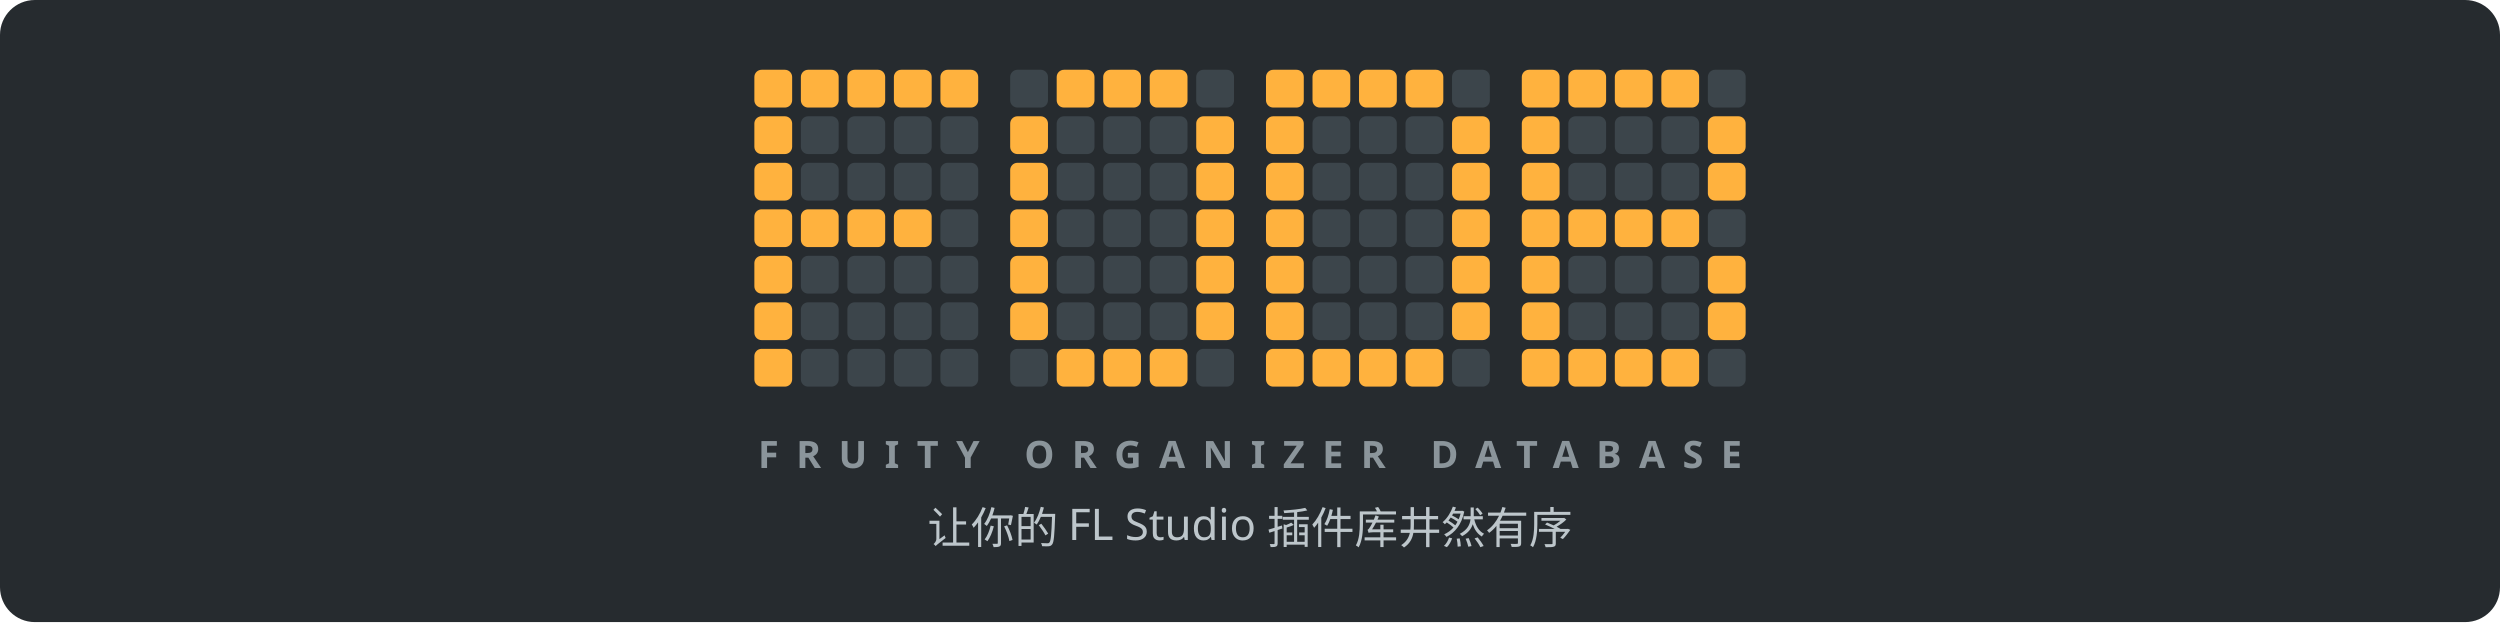
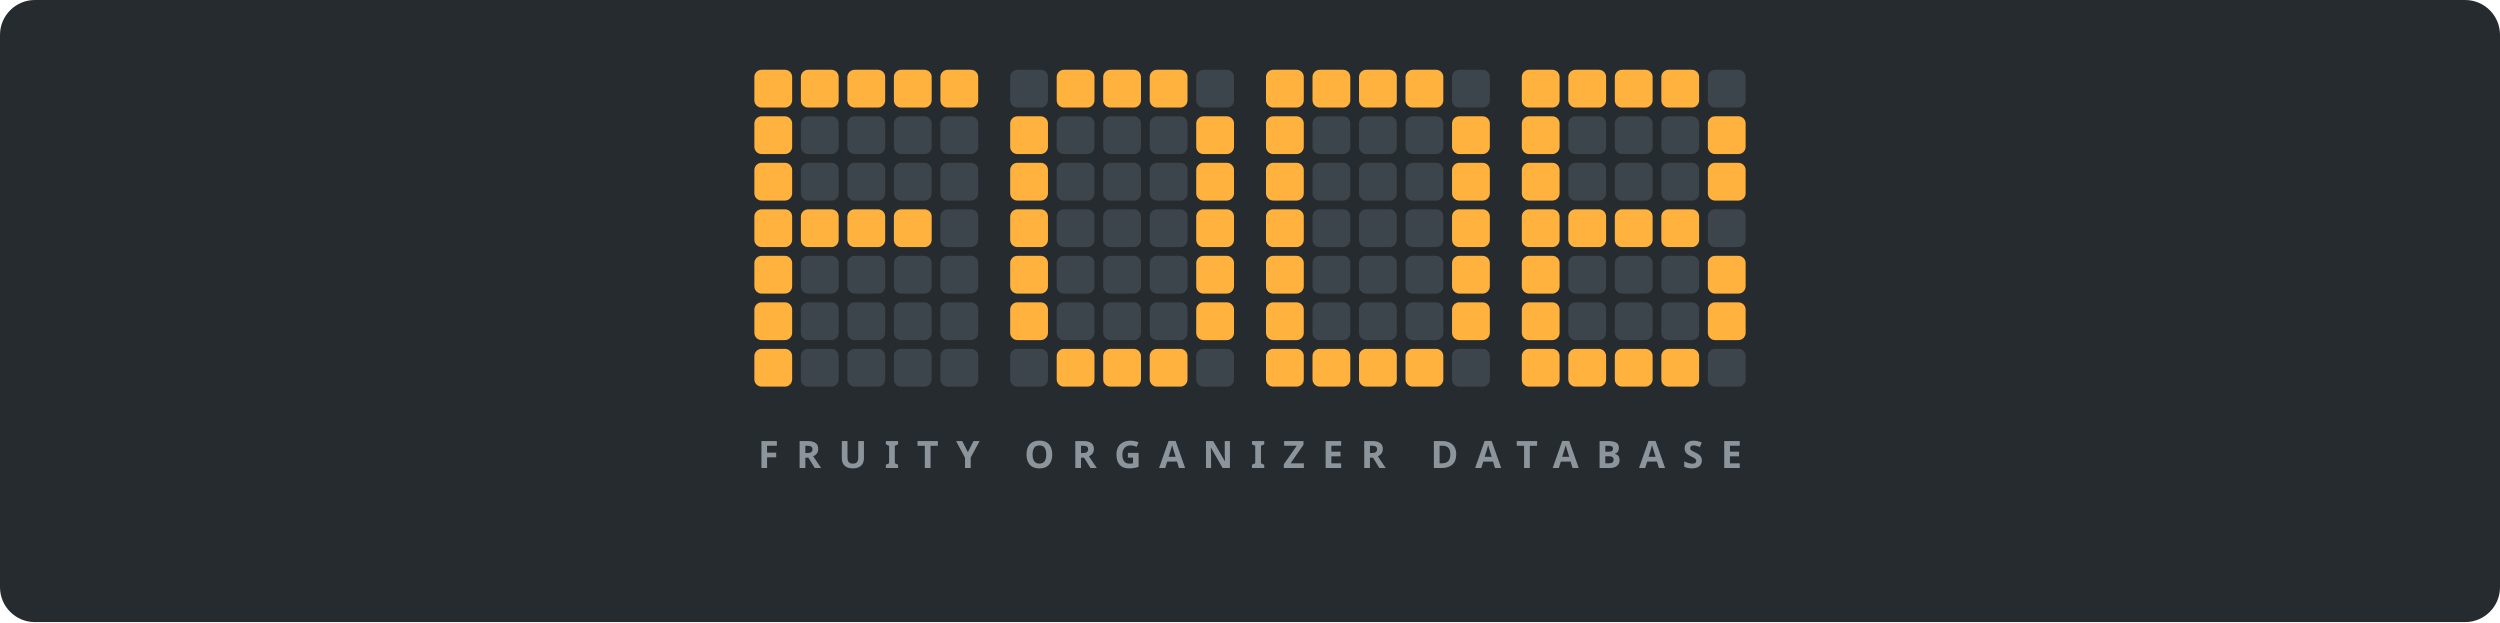
<svg xmlns="http://www.w3.org/2000/svg" viewBox="0 0 860 214" width="860" height="214" role="img" aria-label="FODB">
  <style>
.on{fill:#FFB23E;animation:hit 3.2s ease-out infinite}
.off{fill:#3C454B;animation:tick 3.2s ease-out infinite}
.title{font:600 13px Segoe UI, Noto Sans, Helvetica, Arial, sans-serif;letter-spacing:6px;fill:#8B959B}
- .tag{font:15px Segoe UI, Noto Sans, Helvetica, Arial, sans-serif;fill:#BDC6CB;animation:rise 1.1s ease-out both}
+ .tag{font:15px Segoe UI, Noto Sans, Helvetica, Arial, sans-serif;fill:#BDC6CB;opacity:0;animation:slogan 12s ease-in-out infinite both}
@keyframes hit{0%,100%{fill:#FFB23E;opacity:.86}4%{fill:#FFE3AE;opacity:1}20%{fill:#FFB23E;opacity:.86}}
@keyframes tick{0%,100%{fill:#3C454B}4%{fill:#6A747A}18%{fill:#3C454B}}
- @keyframes rise{from{opacity:0;transform:translateY(8px)}to{opacity:1;transform:none}}
- @media (prefers-reduced-motion:reduce){.on,.off,.tag{animation:none}}
+ @keyframes slogan{0%{opacity:0;transform:translateY(8px)}3%,30%{opacity:1;transform:none}33%,100%{opacity:0;transform:translateY(-6px)}}
+ @media (prefers-reduced-motion:reduce){.on,.off,.tag{animation:none}.first{opacity:1}}
</style>
  <rect width="860" height="214" rx="12" fill="#262B2F" />
  <rect class="on" x="259.5" y="24" width="13" height="13" rx="2.5" style="animation-delay:0.00s" />
  <rect class="on" x="275.5" y="24" width="13" height="13" rx="2.5" style="animation-delay:0.11s" />
  <rect class="on" x="291.5" y="24" width="13" height="13" rx="2.5" style="animation-delay:0.22s" />
  <rect class="on" x="307.5" y="24" width="13" height="13" rx="2.5" style="animation-delay:0.32s" />
  <rect class="on" x="323.5" y="24" width="13" height="13" rx="2.5" style="animation-delay:0.43s" />
  <rect class="on" x="259.5" y="40" width="13" height="13" rx="2.5" style="animation-delay:0.00s" />
  <rect class="off" x="275.5" y="40" width="13" height="13" rx="2.5" style="animation-delay:0.11s" />
  <rect class="off" x="291.5" y="40" width="13" height="13" rx="2.5" style="animation-delay:0.22s" />
  <rect class="off" x="307.5" y="40" width="13" height="13" rx="2.5" style="animation-delay:0.32s" />
  <rect class="off" x="323.5" y="40" width="13" height="13" rx="2.5" style="animation-delay:0.43s" />
  <rect class="on" x="259.5" y="56" width="13" height="13" rx="2.5" style="animation-delay:0.00s" />
  <rect class="off" x="275.5" y="56" width="13" height="13" rx="2.5" style="animation-delay:0.11s" />
  <rect class="off" x="291.5" y="56" width="13" height="13" rx="2.5" style="animation-delay:0.22s" />
  <rect class="off" x="307.5" y="56" width="13" height="13" rx="2.5" style="animation-delay:0.32s" />
  <rect class="off" x="323.5" y="56" width="13" height="13" rx="2.5" style="animation-delay:0.43s" />
  <rect class="on" x="259.5" y="72" width="13" height="13" rx="2.5" style="animation-delay:0.00s" />
  <rect class="on" x="275.5" y="72" width="13" height="13" rx="2.5" style="animation-delay:0.11s" />
  <rect class="on" x="291.5" y="72" width="13" height="13" rx="2.5" style="animation-delay:0.22s" />
  <rect class="on" x="307.5" y="72" width="13" height="13" rx="2.5" style="animation-delay:0.32s" />
  <rect class="off" x="323.5" y="72" width="13" height="13" rx="2.5" style="animation-delay:0.43s" />
  <rect class="on" x="259.5" y="88" width="13" height="13" rx="2.5" style="animation-delay:0.00s" />
  <rect class="off" x="275.5" y="88" width="13" height="13" rx="2.5" style="animation-delay:0.11s" />
  <rect class="off" x="291.5" y="88" width="13" height="13" rx="2.5" style="animation-delay:0.22s" />
  <rect class="off" x="307.5" y="88" width="13" height="13" rx="2.5" style="animation-delay:0.32s" />
  <rect class="off" x="323.5" y="88" width="13" height="13" rx="2.5" style="animation-delay:0.43s" />
  <rect class="on" x="259.5" y="104" width="13" height="13" rx="2.5" style="animation-delay:0.00s" />
  <rect class="off" x="275.5" y="104" width="13" height="13" rx="2.5" style="animation-delay:0.11s" />
  <rect class="off" x="291.5" y="104" width="13" height="13" rx="2.5" style="animation-delay:0.22s" />
  <rect class="off" x="307.5" y="104" width="13" height="13" rx="2.5" style="animation-delay:0.32s" />
  <rect class="off" x="323.5" y="104" width="13" height="13" rx="2.5" style="animation-delay:0.43s" />
  <rect class="on" x="259.5" y="120" width="13" height="13" rx="2.5" style="animation-delay:0.00s" />
  <rect class="off" x="275.5" y="120" width="13" height="13" rx="2.5" style="animation-delay:0.11s" />
  <rect class="off" x="291.5" y="120" width="13" height="13" rx="2.5" style="animation-delay:0.22s" />
  <rect class="off" x="307.5" y="120" width="13" height="13" rx="2.5" style="animation-delay:0.32s" />
  <rect class="off" x="323.5" y="120" width="13" height="13" rx="2.5" style="animation-delay:0.43s" />
  <rect class="off" x="347.5" y="24" width="13" height="13" rx="2.5" style="animation-delay:0.59s" />
  <rect class="on" x="363.5" y="24" width="13" height="13" rx="2.5" style="animation-delay:0.70s" />
  <rect class="on" x="379.5" y="24" width="13" height="13" rx="2.5" style="animation-delay:0.81s" />
  <rect class="on" x="395.5" y="24" width="13" height="13" rx="2.5" style="animation-delay:0.92s" />
  <rect class="off" x="411.5" y="24" width="13" height="13" rx="2.5" style="animation-delay:1.03s" />
  <rect class="on" x="347.5" y="40" width="13" height="13" rx="2.5" style="animation-delay:0.59s" />
  <rect class="off" x="363.5" y="40" width="13" height="13" rx="2.5" style="animation-delay:0.70s" />
  <rect class="off" x="379.5" y="40" width="13" height="13" rx="2.5" style="animation-delay:0.81s" />
  <rect class="off" x="395.5" y="40" width="13" height="13" rx="2.5" style="animation-delay:0.92s" />
  <rect class="on" x="411.5" y="40" width="13" height="13" rx="2.5" style="animation-delay:1.03s" />
  <rect class="on" x="347.5" y="56" width="13" height="13" rx="2.5" style="animation-delay:0.59s" />
  <rect class="off" x="363.5" y="56" width="13" height="13" rx="2.5" style="animation-delay:0.70s" />
  <rect class="off" x="379.5" y="56" width="13" height="13" rx="2.5" style="animation-delay:0.81s" />
  <rect class="off" x="395.5" y="56" width="13" height="13" rx="2.5" style="animation-delay:0.92s" />
  <rect class="on" x="411.5" y="56" width="13" height="13" rx="2.5" style="animation-delay:1.03s" />
  <rect class="on" x="347.5" y="72" width="13" height="13" rx="2.5" style="animation-delay:0.59s" />
  <rect class="off" x="363.5" y="72" width="13" height="13" rx="2.5" style="animation-delay:0.70s" />
  <rect class="off" x="379.5" y="72" width="13" height="13" rx="2.5" style="animation-delay:0.81s" />
  <rect class="off" x="395.5" y="72" width="13" height="13" rx="2.5" style="animation-delay:0.92s" />
  <rect class="on" x="411.5" y="72" width="13" height="13" rx="2.5" style="animation-delay:1.03s" />
  <rect class="on" x="347.5" y="88" width="13" height="13" rx="2.5" style="animation-delay:0.59s" />
  <rect class="off" x="363.5" y="88" width="13" height="13" rx="2.5" style="animation-delay:0.70s" />
  <rect class="off" x="379.5" y="88" width="13" height="13" rx="2.5" style="animation-delay:0.81s" />
  <rect class="off" x="395.5" y="88" width="13" height="13" rx="2.5" style="animation-delay:0.92s" />
  <rect class="on" x="411.5" y="88" width="13" height="13" rx="2.5" style="animation-delay:1.03s" />
  <rect class="on" x="347.5" y="104" width="13" height="13" rx="2.5" style="animation-delay:0.59s" />
  <rect class="off" x="363.5" y="104" width="13" height="13" rx="2.5" style="animation-delay:0.70s" />
  <rect class="off" x="379.5" y="104" width="13" height="13" rx="2.5" style="animation-delay:0.81s" />
  <rect class="off" x="395.5" y="104" width="13" height="13" rx="2.5" style="animation-delay:0.92s" />
  <rect class="on" x="411.5" y="104" width="13" height="13" rx="2.5" style="animation-delay:1.03s" />
  <rect class="off" x="347.5" y="120" width="13" height="13" rx="2.5" style="animation-delay:0.59s" />
  <rect class="on" x="363.5" y="120" width="13" height="13" rx="2.5" style="animation-delay:0.70s" />
  <rect class="on" x="379.5" y="120" width="13" height="13" rx="2.5" style="animation-delay:0.81s" />
  <rect class="on" x="395.5" y="120" width="13" height="13" rx="2.5" style="animation-delay:0.92s" />
  <rect class="off" x="411.5" y="120" width="13" height="13" rx="2.5" style="animation-delay:1.03s" />
  <rect class="on" x="435.5" y="24" width="13" height="13" rx="2.5" style="animation-delay:1.19s" />
  <rect class="on" x="451.5" y="24" width="13" height="13" rx="2.5" style="animation-delay:1.30s" />
  <rect class="on" x="467.5" y="24" width="13" height="13" rx="2.5" style="animation-delay:1.41s" />
  <rect class="on" x="483.5" y="24" width="13" height="13" rx="2.5" style="animation-delay:1.51s" />
  <rect class="off" x="499.5" y="24" width="13" height="13" rx="2.5" style="animation-delay:1.62s" />
  <rect class="on" x="435.5" y="40" width="13" height="13" rx="2.5" style="animation-delay:1.19s" />
  <rect class="off" x="451.5" y="40" width="13" height="13" rx="2.5" style="animation-delay:1.30s" />
  <rect class="off" x="467.5" y="40" width="13" height="13" rx="2.5" style="animation-delay:1.41s" />
  <rect class="off" x="483.5" y="40" width="13" height="13" rx="2.5" style="animation-delay:1.51s" />
  <rect class="on" x="499.5" y="40" width="13" height="13" rx="2.5" style="animation-delay:1.62s" />
  <rect class="on" x="435.5" y="56" width="13" height="13" rx="2.5" style="animation-delay:1.19s" />
  <rect class="off" x="451.5" y="56" width="13" height="13" rx="2.5" style="animation-delay:1.30s" />
  <rect class="off" x="467.5" y="56" width="13" height="13" rx="2.5" style="animation-delay:1.41s" />
  <rect class="off" x="483.5" y="56" width="13" height="13" rx="2.5" style="animation-delay:1.51s" />
  <rect class="on" x="499.5" y="56" width="13" height="13" rx="2.5" style="animation-delay:1.62s" />
  <rect class="on" x="435.5" y="72" width="13" height="13" rx="2.5" style="animation-delay:1.19s" />
  <rect class="off" x="451.5" y="72" width="13" height="13" rx="2.5" style="animation-delay:1.30s" />
  <rect class="off" x="467.5" y="72" width="13" height="13" rx="2.5" style="animation-delay:1.41s" />
  <rect class="off" x="483.5" y="72" width="13" height="13" rx="2.5" style="animation-delay:1.51s" />
  <rect class="on" x="499.5" y="72" width="13" height="13" rx="2.5" style="animation-delay:1.62s" />
  <rect class="on" x="435.5" y="88" width="13" height="13" rx="2.5" style="animation-delay:1.19s" />
  <rect class="off" x="451.5" y="88" width="13" height="13" rx="2.5" style="animation-delay:1.30s" />
  <rect class="off" x="467.5" y="88" width="13" height="13" rx="2.5" style="animation-delay:1.41s" />
  <rect class="off" x="483.5" y="88" width="13" height="13" rx="2.5" style="animation-delay:1.51s" />
  <rect class="on" x="499.5" y="88" width="13" height="13" rx="2.5" style="animation-delay:1.62s" />
  <rect class="on" x="435.5" y="104" width="13" height="13" rx="2.5" style="animation-delay:1.19s" />
  <rect class="off" x="451.5" y="104" width="13" height="13" rx="2.5" style="animation-delay:1.30s" />
  <rect class="off" x="467.5" y="104" width="13" height="13" rx="2.5" style="animation-delay:1.41s" />
  <rect class="off" x="483.5" y="104" width="13" height="13" rx="2.5" style="animation-delay:1.51s" />
  <rect class="on" x="499.5" y="104" width="13" height="13" rx="2.5" style="animation-delay:1.62s" />
  <rect class="on" x="435.5" y="120" width="13" height="13" rx="2.5" style="animation-delay:1.19s" />
  <rect class="on" x="451.5" y="120" width="13" height="13" rx="2.5" style="animation-delay:1.30s" />
  <rect class="on" x="467.5" y="120" width="13" height="13" rx="2.5" style="animation-delay:1.41s" />
  <rect class="on" x="483.5" y="120" width="13" height="13" rx="2.5" style="animation-delay:1.51s" />
  <rect class="off" x="499.5" y="120" width="13" height="13" rx="2.5" style="animation-delay:1.62s" />
  <rect class="on" x="523.5" y="24" width="13" height="13" rx="2.5" style="animation-delay:1.78s" />
  <rect class="on" x="539.5" y="24" width="13" height="13" rx="2.5" style="animation-delay:1.89s" />
  <rect class="on" x="555.5" y="24" width="13" height="13" rx="2.5" style="animation-delay:2.00s" />
  <rect class="on" x="571.5" y="24" width="13" height="13" rx="2.5" style="animation-delay:2.11s" />
  <rect class="off" x="587.5" y="24" width="13" height="13" rx="2.5" style="animation-delay:2.22s" />
  <rect class="on" x="523.5" y="40" width="13" height="13" rx="2.5" style="animation-delay:1.78s" />
  <rect class="off" x="539.5" y="40" width="13" height="13" rx="2.5" style="animation-delay:1.89s" />
  <rect class="off" x="555.5" y="40" width="13" height="13" rx="2.5" style="animation-delay:2.00s" />
  <rect class="off" x="571.5" y="40" width="13" height="13" rx="2.5" style="animation-delay:2.11s" />
  <rect class="on" x="587.5" y="40" width="13" height="13" rx="2.5" style="animation-delay:2.22s" />
  <rect class="on" x="523.5" y="56" width="13" height="13" rx="2.5" style="animation-delay:1.78s" />
  <rect class="off" x="539.5" y="56" width="13" height="13" rx="2.5" style="animation-delay:1.89s" />
  <rect class="off" x="555.5" y="56" width="13" height="13" rx="2.5" style="animation-delay:2.00s" />
  <rect class="off" x="571.5" y="56" width="13" height="13" rx="2.5" style="animation-delay:2.11s" />
  <rect class="on" x="587.5" y="56" width="13" height="13" rx="2.5" style="animation-delay:2.22s" />
  <rect class="on" x="523.5" y="72" width="13" height="13" rx="2.5" style="animation-delay:1.78s" />
  <rect class="on" x="539.5" y="72" width="13" height="13" rx="2.5" style="animation-delay:1.89s" />
  <rect class="on" x="555.5" y="72" width="13" height="13" rx="2.5" style="animation-delay:2.00s" />
  <rect class="on" x="571.5" y="72" width="13" height="13" rx="2.5" style="animation-delay:2.11s" />
  <rect class="off" x="587.5" y="72" width="13" height="13" rx="2.5" style="animation-delay:2.22s" />
  <rect class="on" x="523.5" y="88" width="13" height="13" rx="2.5" style="animation-delay:1.78s" />
  <rect class="off" x="539.5" y="88" width="13" height="13" rx="2.5" style="animation-delay:1.89s" />
  <rect class="off" x="555.5" y="88" width="13" height="13" rx="2.5" style="animation-delay:2.00s" />
  <rect class="off" x="571.5" y="88" width="13" height="13" rx="2.5" style="animation-delay:2.11s" />
  <rect class="on" x="587.5" y="88" width="13" height="13" rx="2.5" style="animation-delay:2.22s" />
  <rect class="on" x="523.5" y="104" width="13" height="13" rx="2.5" style="animation-delay:1.78s" />
  <rect class="off" x="539.5" y="104" width="13" height="13" rx="2.5" style="animation-delay:1.89s" />
  <rect class="off" x="555.5" y="104" width="13" height="13" rx="2.5" style="animation-delay:2.00s" />
  <rect class="off" x="571.5" y="104" width="13" height="13" rx="2.5" style="animation-delay:2.11s" />
  <rect class="on" x="587.5" y="104" width="13" height="13" rx="2.5" style="animation-delay:2.22s" />
  <rect class="on" x="523.5" y="120" width="13" height="13" rx="2.5" style="animation-delay:1.78s" />
  <rect class="on" x="539.5" y="120" width="13" height="13" rx="2.5" style="animation-delay:1.89s" />
  <rect class="on" x="555.5" y="120" width="13" height="13" rx="2.5" style="animation-delay:2.00s" />
  <rect class="on" x="571.5" y="120" width="13" height="13" rx="2.5" style="animation-delay:2.11s" />
  <rect class="off" x="587.5" y="120" width="13" height="13" rx="2.5" style="animation-delay:2.22s" />
  <text class="title" x="430.0" y="161" text-anchor="middle">FRUITY ORGANIZER DATABASE</text>
-   <text class="tag" x="430.0" y="187" text-anchor="middle">让你的 FL Studio 插件库井然有序</text>
+   <text class="tag first" x="430.0" y="187" text-anchor="middle" style="animation-delay:0s">让你的插件库井然有序。</text>
+   <text class="tag" x="430.0" y="187" text-anchor="middle" style="animation-delay:4s">献给翻列表翻累了的你。</text>
+   <text class="tag" x="430.0" y="187" text-anchor="middle" style="animation-delay:8s">工具太多？让一切各就各位！</text>
</svg>
